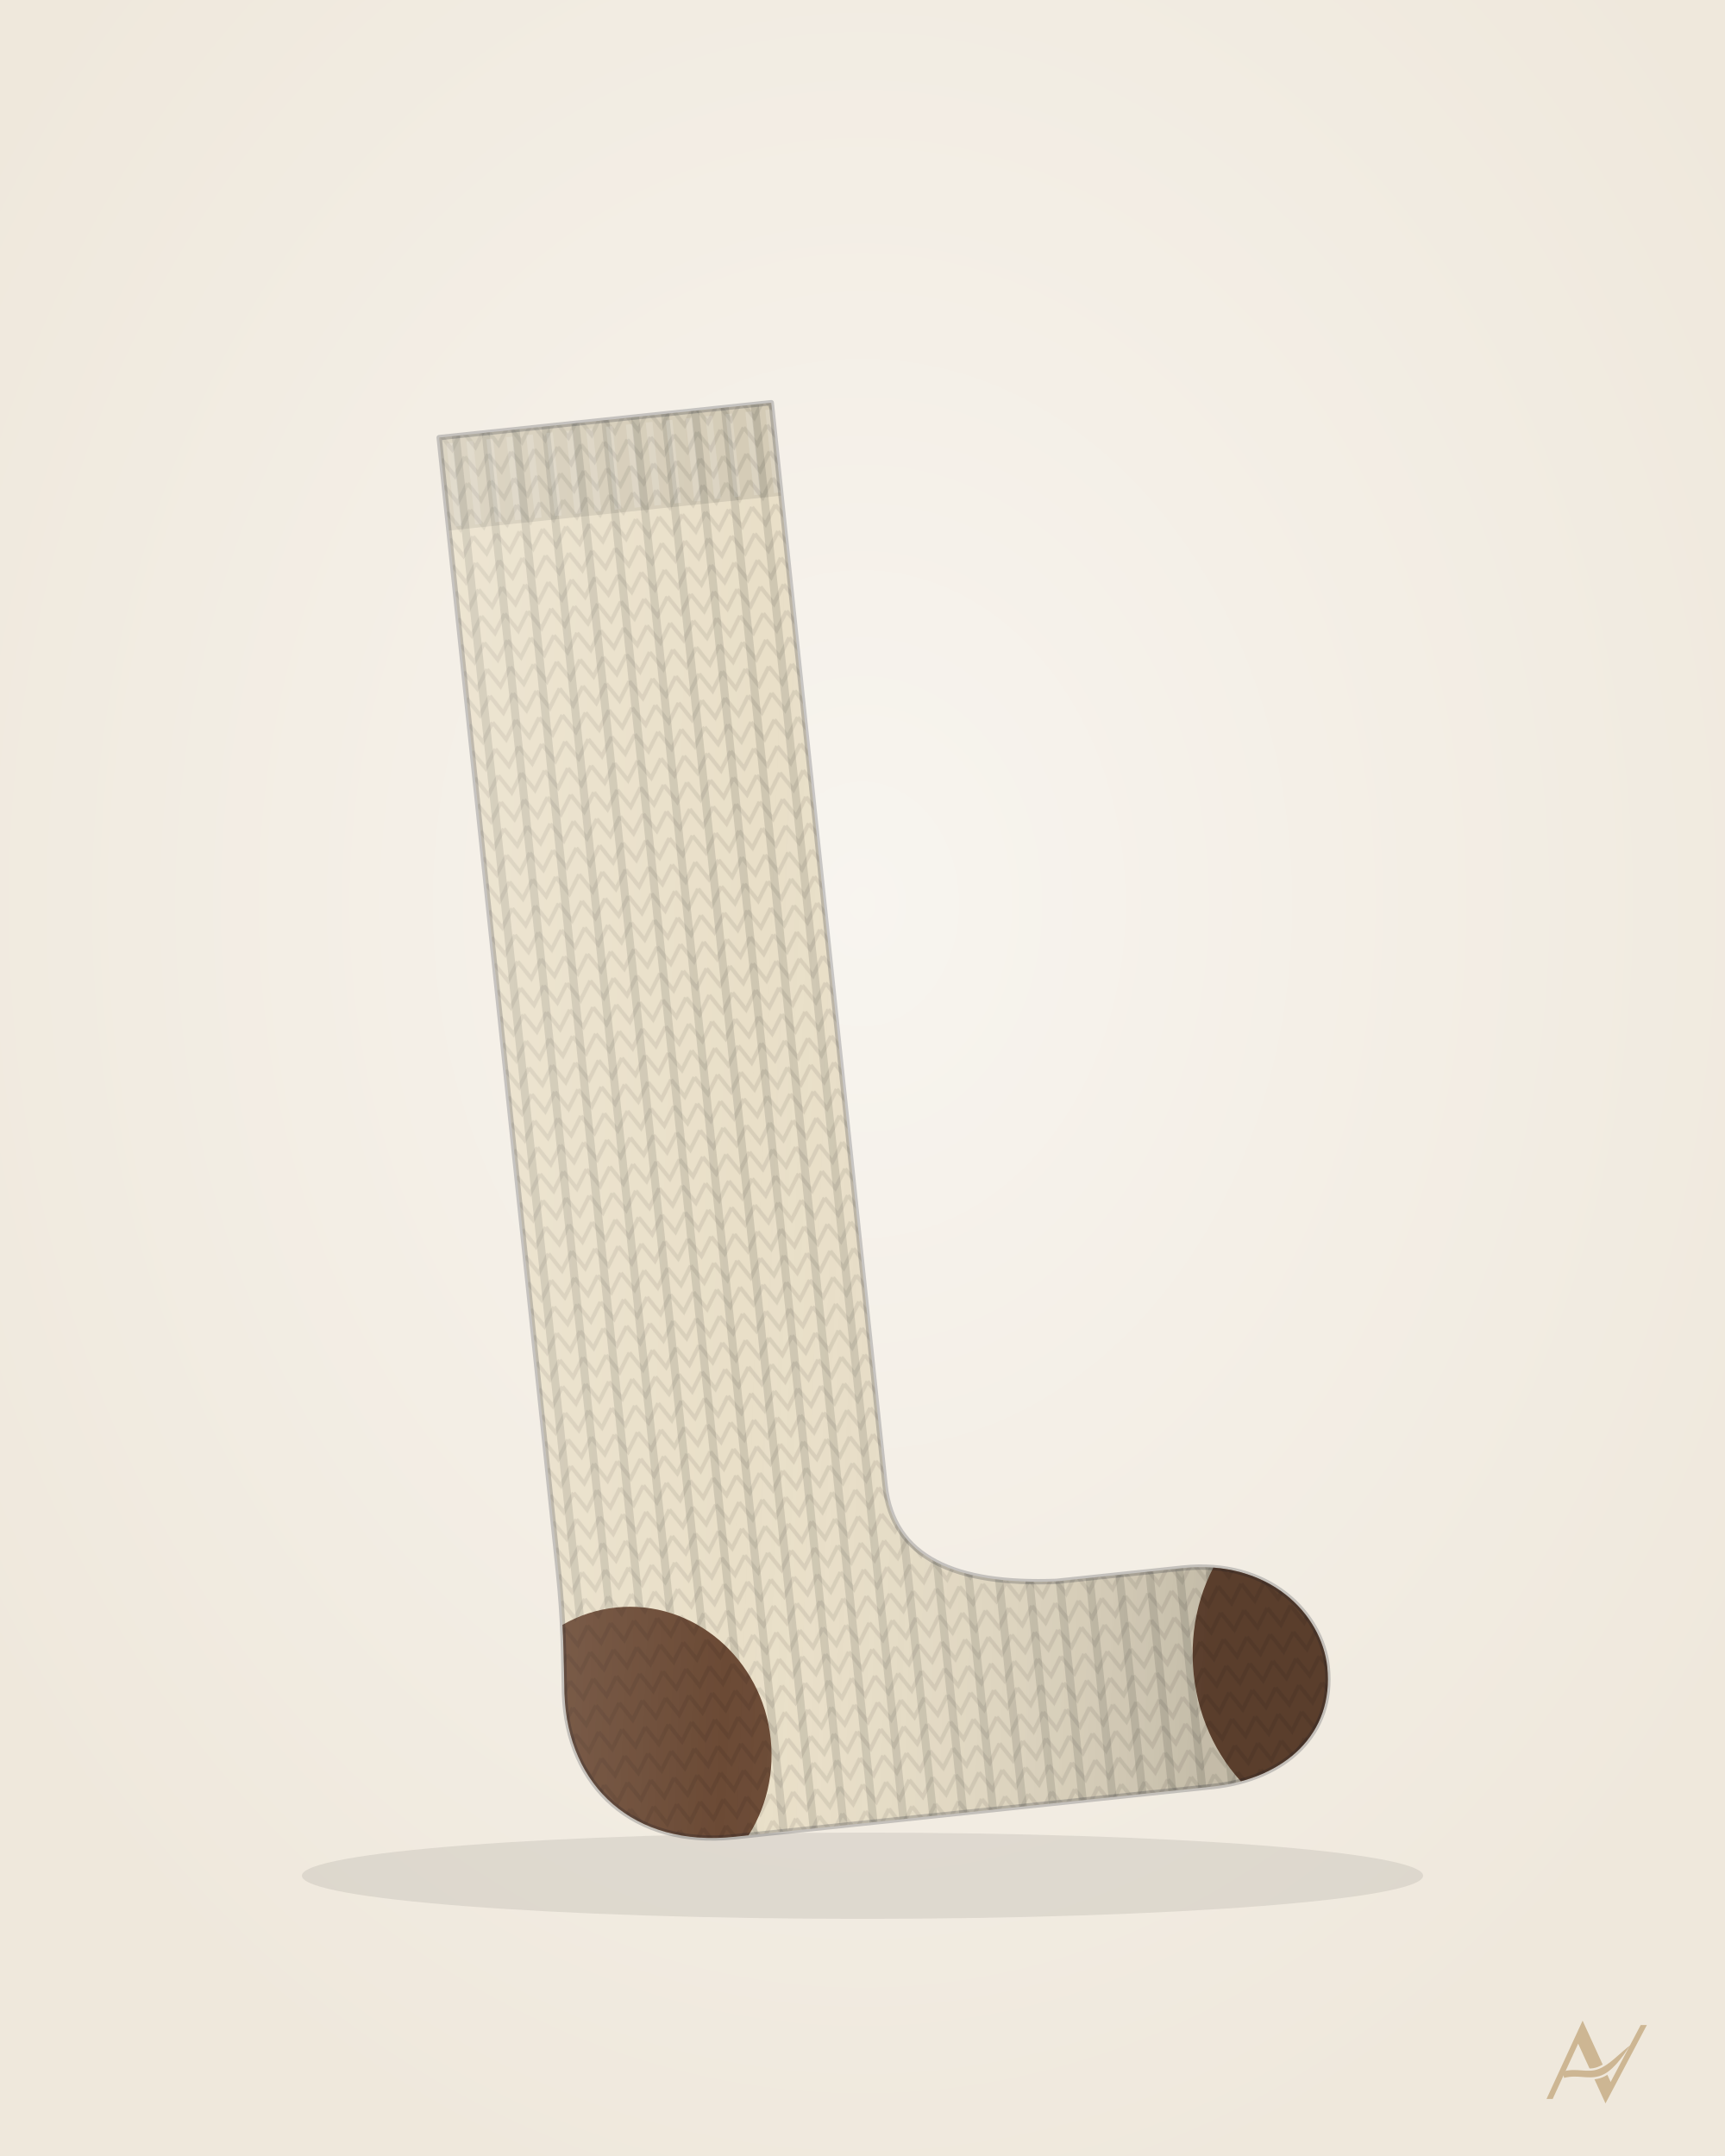
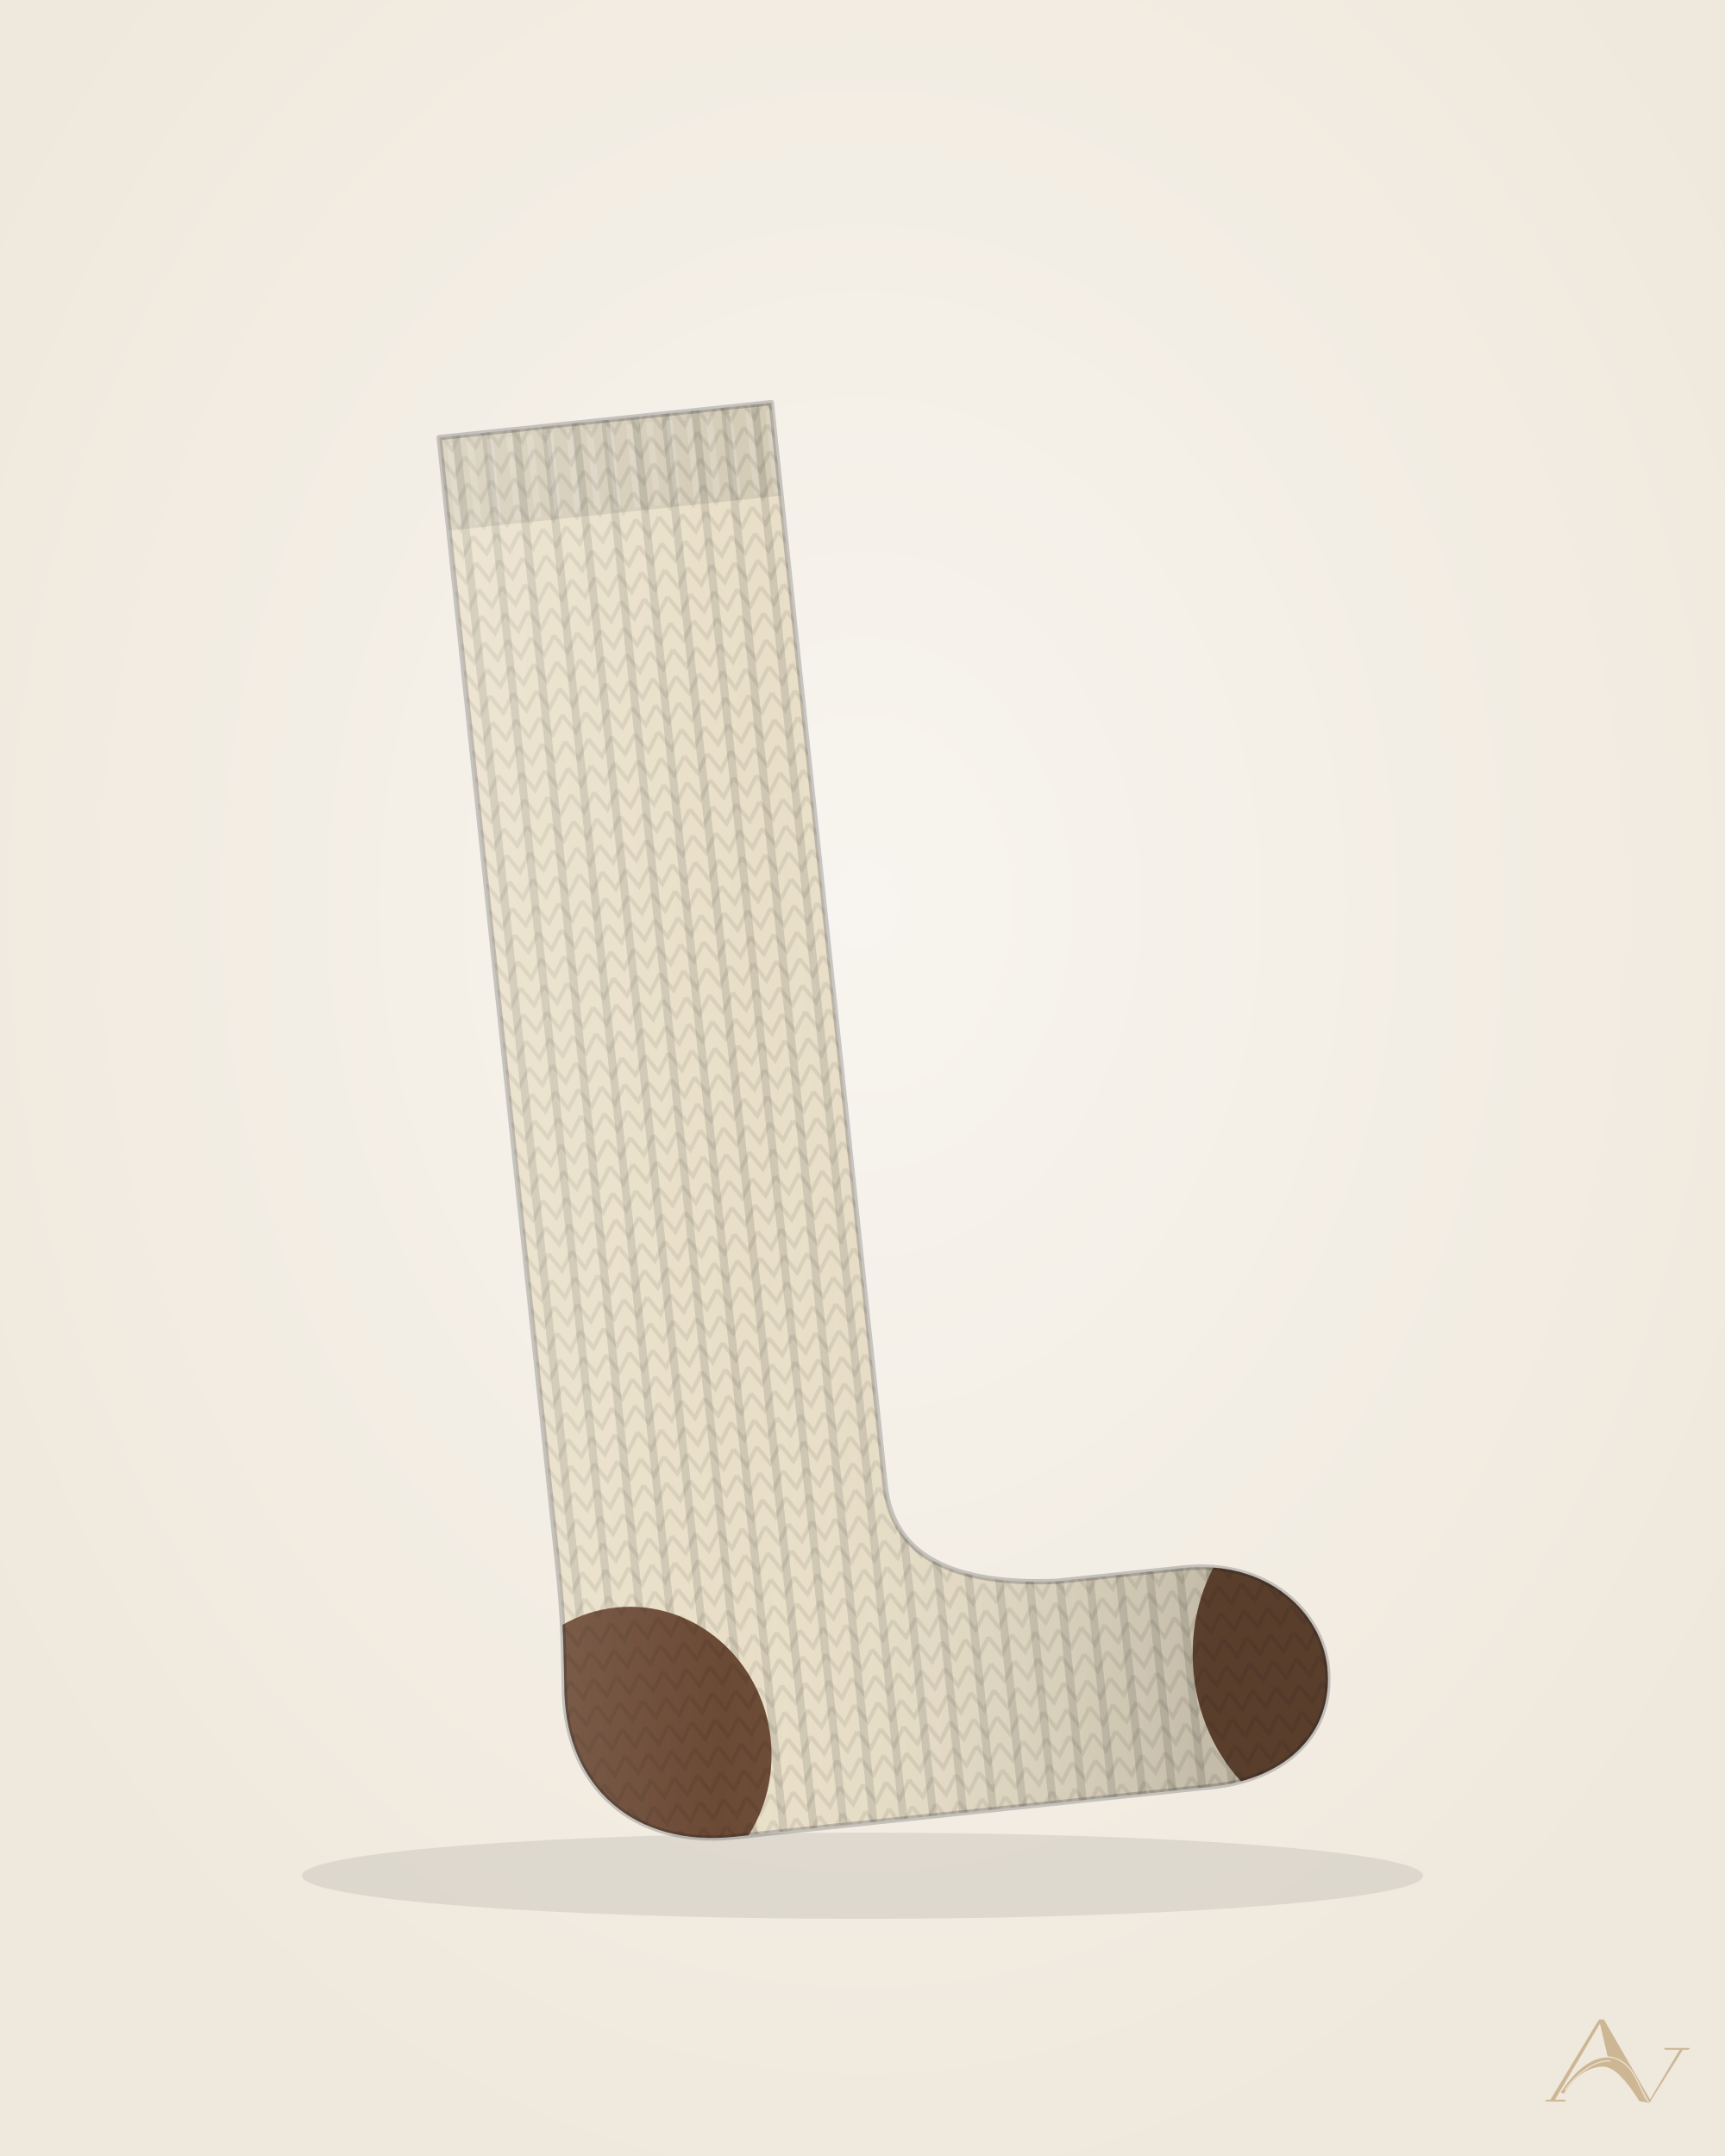
<svg xmlns="http://www.w3.org/2000/svg" viewBox="0 0 800 1000" role="img">
  <defs>
    <radialGradient id="light" cx=".5" cy=".42" r=".62">
      <stop offset="0" stop-color="#fff" stop-opacity=".55" />
      <stop offset="1" stop-color="#fff" stop-opacity="0" />
    </radialGradient>
  </defs>
  <rect width="800" height="1000" fill="#efe8dc" />
  <rect width="800" height="1000" fill="url(#light)" />
  <ellipse cx="400" cy="870" rx="260" ry="20" fill="#000" fill-opacity=".08" />
  <g transform="rotate(-6 400 500) translate(235.8 379.2) scale(1.548673 1.548673)">
    <defs>
      <clipPath id="c-wool-knee-high-women-a">
        <path d="M0 -126H100V200C100 222 118 232 148 234H186C212 234 226 252 226 268C226 288 210 300 188 300H44C14 300 -4 280 -2 252C-1 240 0 230 0 216Z" />
      </clipPath>
      <pattern id="k-wool-knee-high-women-a" width="7" height="8" patternUnits="userSpaceOnUse">
        <path d="M0 0.5L3.5 6L7 0.5" fill="none" stroke="#000" stroke-opacity=".075" stroke-width="1.2" />
      </pattern>
      <linearGradient id="g-wool-knee-high-women-a" x1="0" x2="1" y1="0" y2="0.25">
        <stop offset="0" stop-color="#fff" stop-opacity=".2" />
        <stop offset=".42" stop-color="#fff" stop-opacity="0" />
        <stop offset="1" stop-color="#000" stop-opacity=".16" />
      </linearGradient>
    </defs>
    <path d="M0 -126H100V200C100 222 118 232 148 234H186C212 234 226 252 226 268C226 288 210 300 188 300H44C14 300 -4 280 -2 252C-1 240 0 230 0 216Z" fill="#e9dfc8" />
    <g clip-path="url(#c-wool-knee-high-women-a)">
      <path d="M-4 -126V304" stroke="#000" stroke-opacity=".11" stroke-width="2.4" />
      <path d="M5 -126V304" stroke="#000" stroke-opacity=".11" stroke-width="2.4" />
      <path d="M14 -126V304" stroke="#000" stroke-opacity=".11" stroke-width="2.4" />
      <path d="M23 -126V304" stroke="#000" stroke-opacity=".11" stroke-width="2.4" />
      <path d="M32 -126V304" stroke="#000" stroke-opacity=".11" stroke-width="2.4" />
      <path d="M41 -126V304" stroke="#000" stroke-opacity=".11" stroke-width="2.4" />
      <path d="M50 -126V304" stroke="#000" stroke-opacity=".11" stroke-width="2.4" />
      <path d="M59 -126V304" stroke="#000" stroke-opacity=".11" stroke-width="2.4" />
      <path d="M68 -126V304" stroke="#000" stroke-opacity=".11" stroke-width="2.4" />
      <path d="M77 -126V304" stroke="#000" stroke-opacity=".11" stroke-width="2.4" />
      <path d="M86 -126V304" stroke="#000" stroke-opacity=".11" stroke-width="2.4" />
      <path d="M95 -126V304" stroke="#000" stroke-opacity=".11" stroke-width="2.4" />
      <path d="M104 -126V304" stroke="#000" stroke-opacity=".11" stroke-width="2.4" />
      <path d="M113 -126V304" stroke="#000" stroke-opacity=".11" stroke-width="2.4" />
      <path d="M122 -126V304" stroke="#000" stroke-opacity=".11" stroke-width="2.4" />
      <path d="M131 -126V304" stroke="#000" stroke-opacity=".11" stroke-width="2.4" />
      <path d="M140 -126V304" stroke="#000" stroke-opacity=".11" stroke-width="2.4" />
      <path d="M149 -126V304" stroke="#000" stroke-opacity=".11" stroke-width="2.4" />
      <path d="M158 -126V304" stroke="#000" stroke-opacity=".11" stroke-width="2.4" />
      <path d="M167 -126V304" stroke="#000" stroke-opacity=".11" stroke-width="2.4" />
      <path d="M176 -126V304" stroke="#000" stroke-opacity=".11" stroke-width="2.4" />
      <path d="M185 -126V304" stroke="#000" stroke-opacity=".11" stroke-width="2.4" />
      <path d="M194 -126V304" stroke="#000" stroke-opacity=".11" stroke-width="2.4" />
      <path d="M203 -126V304" stroke="#000" stroke-opacity=".11" stroke-width="2.4" />
      <path d="M212 -126V304" stroke="#000" stroke-opacity=".11" stroke-width="2.4" />
      <path d="M221 -126V304" stroke="#000" stroke-opacity=".11" stroke-width="2.4" />
      <path d="M230 -126V304" stroke="#000" stroke-opacity=".11" stroke-width="2.4" />
      <rect x="-10" y="-126" width="120" height="28" fill="#000" fill-opacity=".09" />
      <path d="M3 -124V-99" stroke="#fff" stroke-opacity=".16" stroke-width="2" />
      <path d="M9 -124V-99" stroke="#fff" stroke-opacity=".16" stroke-width="2" />
      <path d="M15 -124V-99" stroke="#fff" stroke-opacity=".16" stroke-width="2" />
      <path d="M21 -124V-99" stroke="#fff" stroke-opacity=".16" stroke-width="2" />
      <path d="M27 -124V-99" stroke="#fff" stroke-opacity=".16" stroke-width="2" />
      <path d="M33 -124V-99" stroke="#fff" stroke-opacity=".16" stroke-width="2" />
      <path d="M39 -124V-99" stroke="#fff" stroke-opacity=".16" stroke-width="2" />
      <path d="M45 -124V-99" stroke="#fff" stroke-opacity=".16" stroke-width="2" />
      <path d="M51 -124V-99" stroke="#fff" stroke-opacity=".16" stroke-width="2" />
      <path d="M57 -124V-99" stroke="#fff" stroke-opacity=".16" stroke-width="2" />
      <path d="M63 -124V-99" stroke="#fff" stroke-opacity=".16" stroke-width="2" />
      <path d="M69 -124V-99" stroke="#fff" stroke-opacity=".16" stroke-width="2" />
      <path d="M75 -124V-99" stroke="#fff" stroke-opacity=".16" stroke-width="2" />
      <path d="M81 -124V-99" stroke="#fff" stroke-opacity=".16" stroke-width="2" />
      <path d="M87 -124V-99" stroke="#fff" stroke-opacity=".16" stroke-width="2" />
      <path d="M93 -124V-99" stroke="#fff" stroke-opacity=".16" stroke-width="2" />
      <path d="M99 -124V-99" stroke="#fff" stroke-opacity=".16" stroke-width="2" />
      <ellipse cx="16" cy="272" rx="42" ry="44" fill="#6b4a35" />
      <ellipse cx="232" cy="266" rx="46" ry="52" fill="#6b4a35" />
      <rect x="-30" y="-156" width="290" height="466" fill="url(#k-wool-knee-high-women-a)" />
      <rect x="-6" y="-126" width="236" height="430" fill="url(#g-wool-knee-high-women-a)" />
    </g>
    <path d="M0 -126H100V200C100 222 118 232 148 234H186C212 234 226 252 226 268C226 288 210 300 188 300H44C14 300 -4 280 -2 252C-1 240 0 230 0 216Z" fill="none" stroke="#0b1220" stroke-opacity=".2" stroke-width="1.6" stroke-linejoin="round" />
  </g>
-   <g transform="translate(716 936) scale(0.4082)" opacity=".55">
+   <g transform="translate(716 936) scale(0.1325)" opacity=".55">
    <defs>
-       <clipPath id="wm-z">
-         <rect x="38" y="0" width="42" height="100" />
-       </clipPath>
-       <mask id="wm-m" maskUnits="userSpaceOnUse" x="-10" y="-10" width="140" height="120">
-         <rect x="-10" y="-10" width="140" height="120" fill="#fff" />
-         <path d="M21 61C37 56 49 63 62 58S85 41 98 31C89 45 77 62 63 66S39 64 23 68Z" fill="none" stroke="#000" stroke-width="5" stroke-linejoin="round" clip-path="url(#wm-z)" />
+       <mask id="wm-over" maskUnits="userSpaceOnUse" x="0" y="0" width="620" height="420">
+         <rect x="0" y="0" width="620" height="420" fill="#fff" />
+         <path d="M95 303C147 222 205 180 258 180C303 181 336 213 358 255C374 287 388 317 402 338L370 333C350 300 327 268 302 243C278 220 258 211 236 212C182 217 136 255 106 307Z" fill="none" stroke="#000" stroke-width="7" stroke-linejoin="round" />
+       </mask>
+       <mask id="wm-fold" maskUnits="userSpaceOnUse" x="0" y="0" width="620" height="420">
+         <rect x="0" y="0" width="620" height="420" fill="#fff" />
+         <path d="M110 293C166 219 225 192 261 192C301 194 333 221 351 254C365 281 377 305 391 327" fill="none" stroke="#000" stroke-width="3.2" stroke-linecap="round" />
      </mask>
    </defs>
-     <g fill="#b08d57">
-       <path d="M3 92L44 3L75.86 72.65L110 8L117 8L70 97L38.96 29.14L10 92Z" mask="url(#wm-m)" />
-       <path d="M21 61C37 56 49 63 62 58S85 41 98 31C89 45 77 62 63 66S39 64 23 68Z" />
+     <g transform="translate(-36 -42)" fill="#b08d57">
+       <g mask="url(#wm-over)">
+         <path d="M227 50L239 50L73 331H57Z" />
+         <path d="M229 47L258 172L300 245L384 334L400 340L411 333L246 47Z" />
+       </g>
+       <path d="M40 334H114L109 328H45Z" />
+       <path d="M400 340L409 333L523 152H512Z" />
+       <path d="M455 147H548L541 153H461Z" />
+       <path d="M95 303C147 222 205 180 258 180C303 181 336 213 358 255C374 287 388 317 402 338L370 333C350 300 327 268 302 243C278 220 258 211 236 212C182 217 136 255 106 307Z" mask="url(#wm-fold)" />
    </g>
  </g>
</svg>
